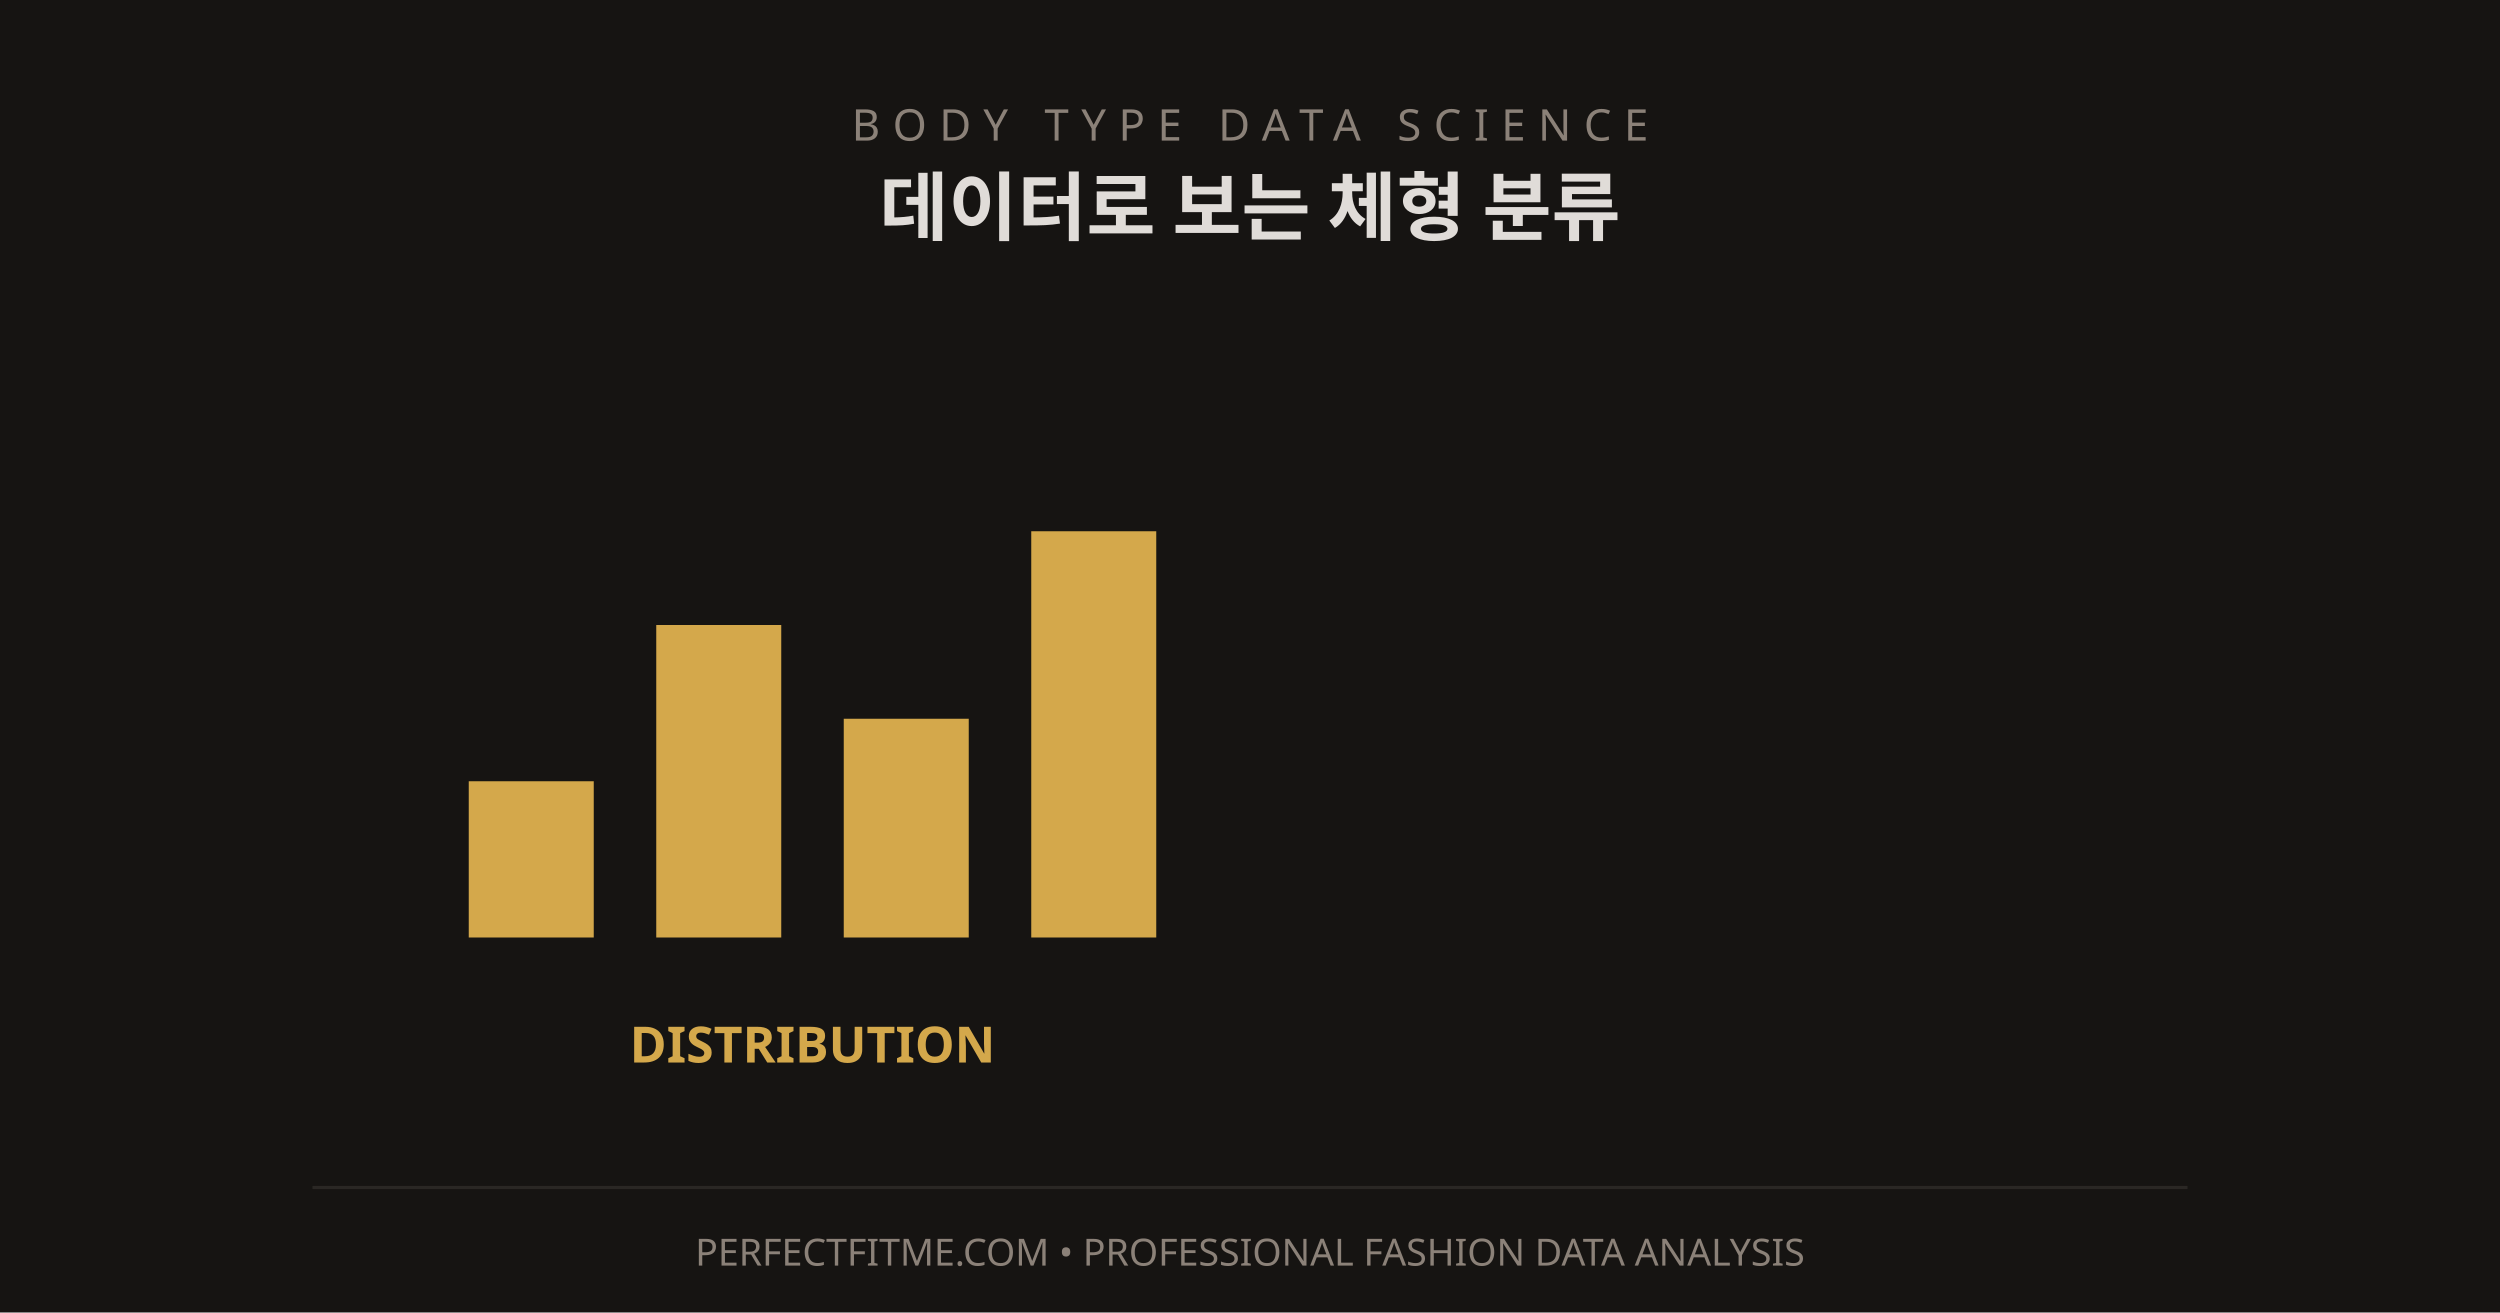
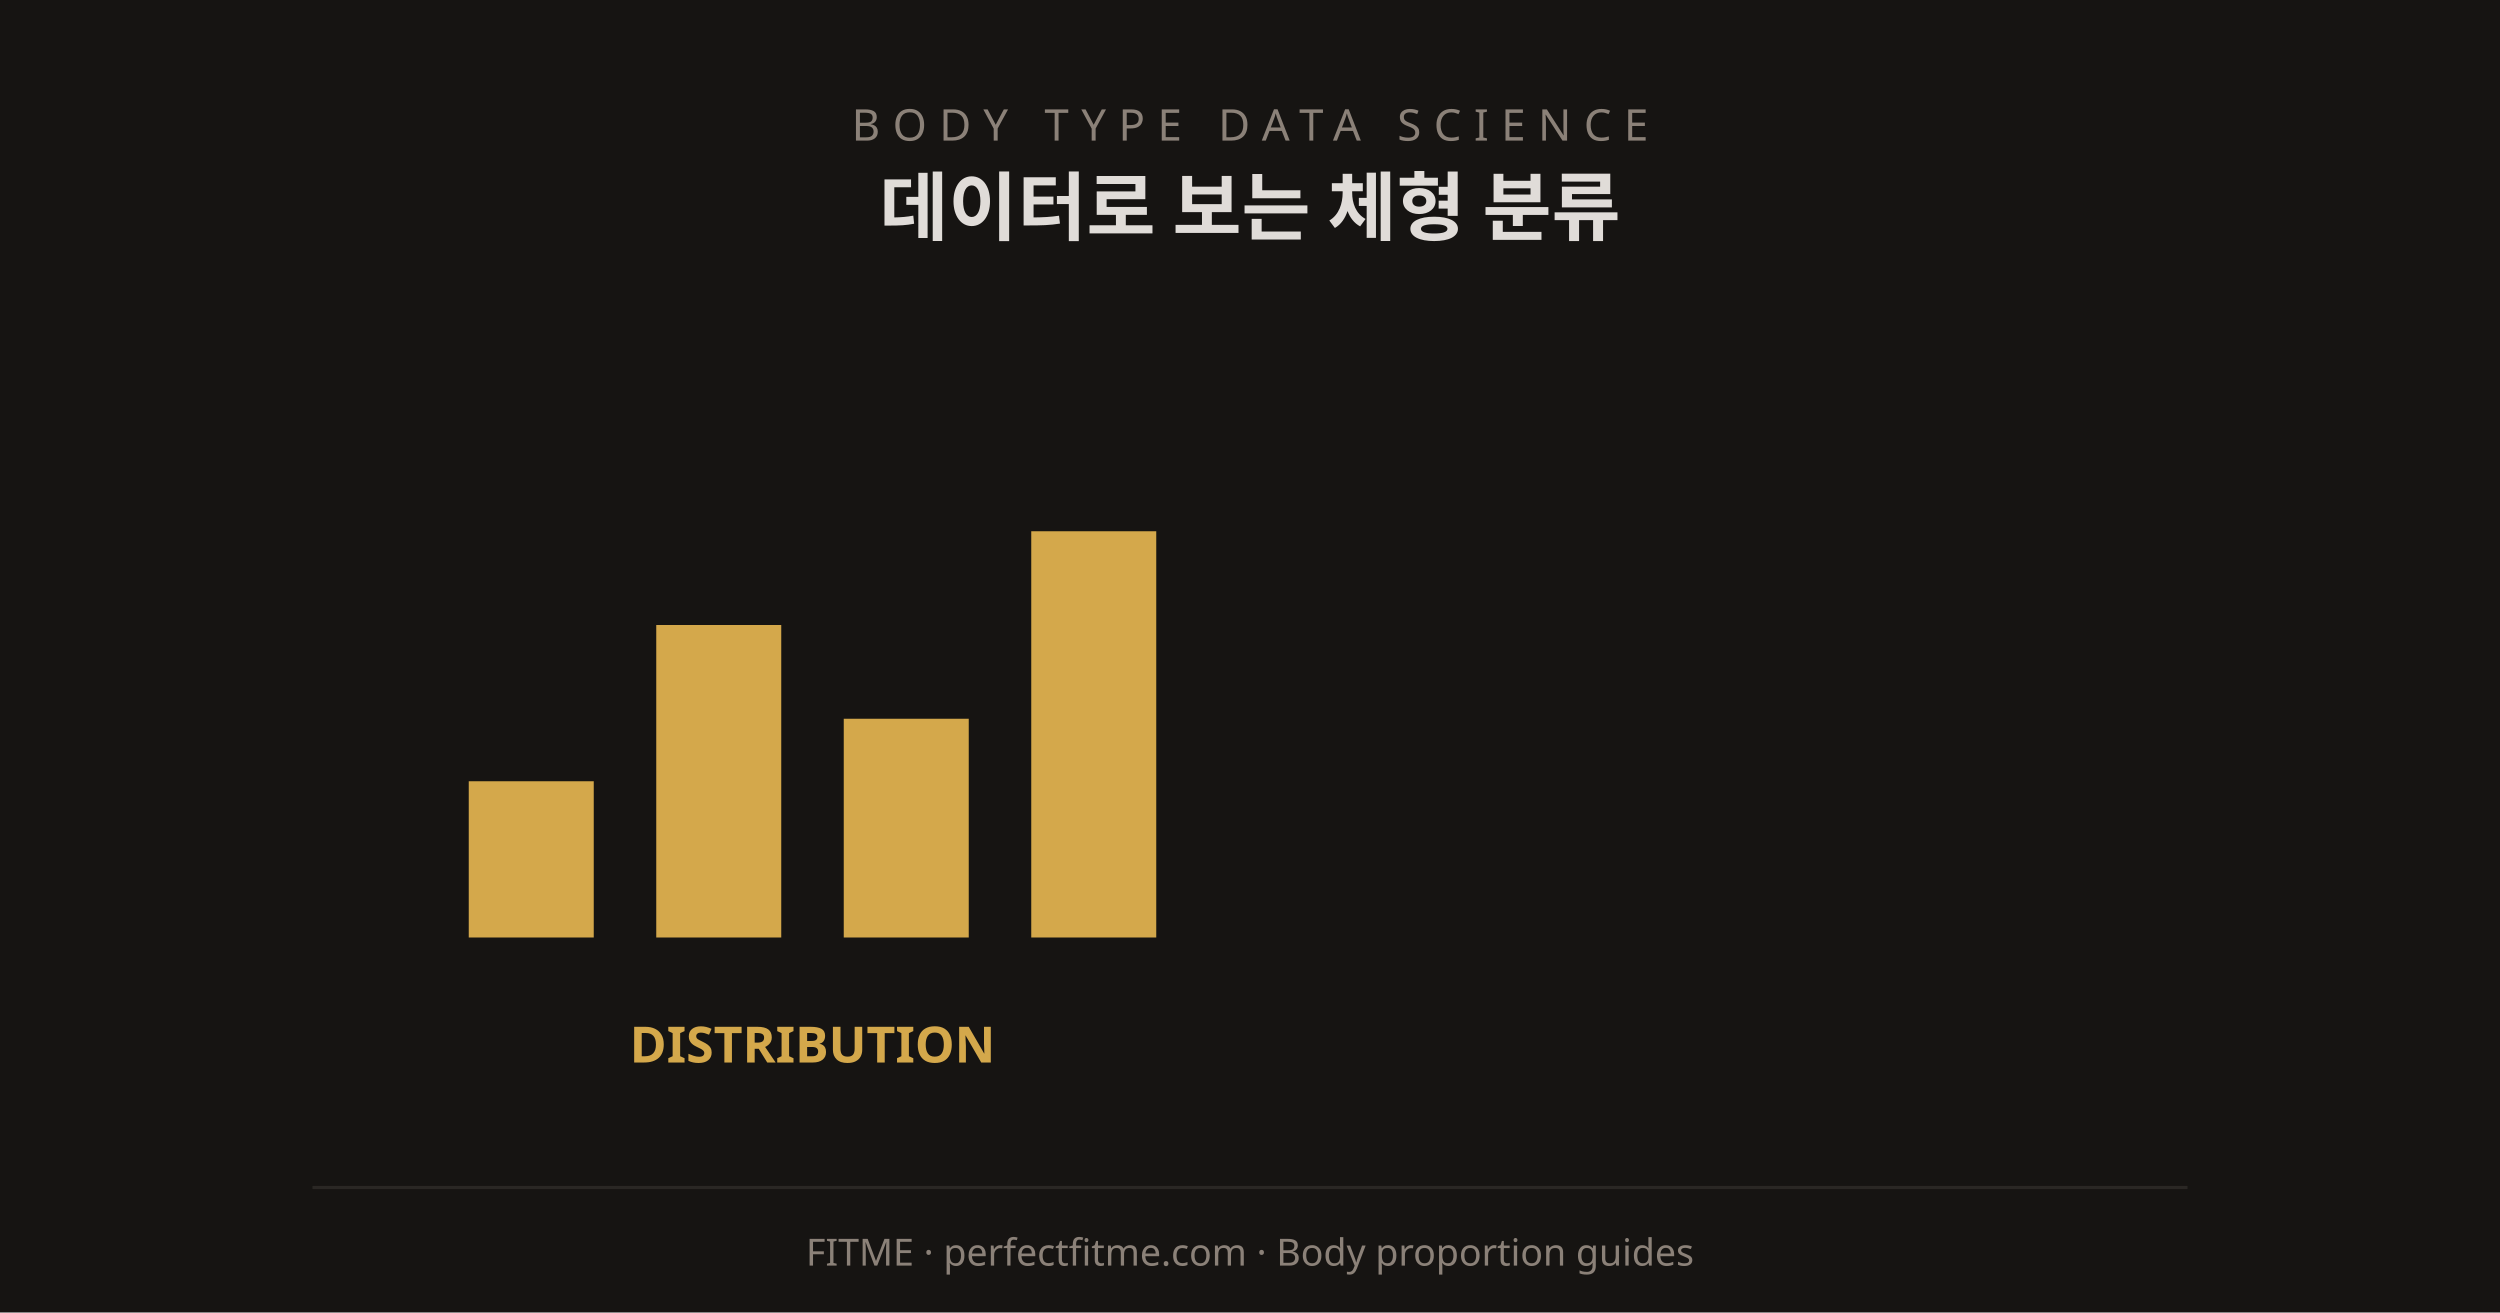
<svg xmlns="http://www.w3.org/2000/svg" viewBox="0 0 800 420" width="800" height="420">
  <defs>
    <filter id="glow" x="-20%" y="-20%" width="140%" height="140%">
      <feGaussianBlur stdDeviation="3" result="blur" />
      <feComposite in="SourceGraphic" in2="blur" operator="over" />
    </filter>
    <linearGradient id="accentGradient" x1="0%" y1="0%" x2="100%" y2="100%">
      <stop offset="0%" style="stop-color:#d4a84b;stop-opacity:1" />
      <stop offset="100%" style="stop-color:#b08d3d;stop-opacity:1" />
    </linearGradient>
    <style>
      .title { font-family: 'DM Sans', sans-serif; font-size: 24px; font-weight: 700; fill: #e0dcd8; }
      .subtitle { font-family: 'DM Sans', sans-serif; font-size: 14px; fill: #8b8178; letter-spacing: 4px; }
      .label { font-family: 'DM Sans', sans-serif; font-size: 12px; fill: #8b8178; }
      .accent-text { font-family: 'DM Sans', sans-serif; font-size: 16px; font-weight: 700; fill: #d4a84b; }
      .line { stroke: #2a2724; stroke-width: 1; }
      .accent-line { stroke: #d4a84b; stroke-width: 2; fill: none; filter: url(#glow); }
      .dashed { stroke-dasharray: 4, 3; }
    </style>
  </defs>
  <rect width="800" height="420" fill="#161412" />
  <text x="400" y="45" text-anchor="middle" class="subtitle">BODY TYPE DATA SCIENCE</text>
  <text x="400" y="75" text-anchor="middle" class="title">데이터로 보는 체형 분류</text>
  <g transform="translate(150,150)">
    <rect x="0" y="100" width="40" height="50" fill="#d4a84b" />
    <rect x="60" y="50" width="40" height="100" fill="#d4a84b" />
    <rect x="120" y="80" width="40" height="70" fill="#d4a84b" />
    <rect x="180" y="20" width="40" height="130" fill="#d4a84b" />
    <text x="110" y="190" text-anchor="middle" class="accent-text">DISTRIBUTION</text>
  </g>
  <line x1="100" y1="380" x2="700" y2="380" class="line" />
-   <text x="400" y="405" text-anchor="middle" class="label">PERFECTFITME.COM • PROFESSIONAL FASHION DATA ANALYSIS</text>
+   <text x="400" y="405" text-anchor="middle" class="label">FITME · perfectfitme.com · Body proportion guides</text>
</svg>
